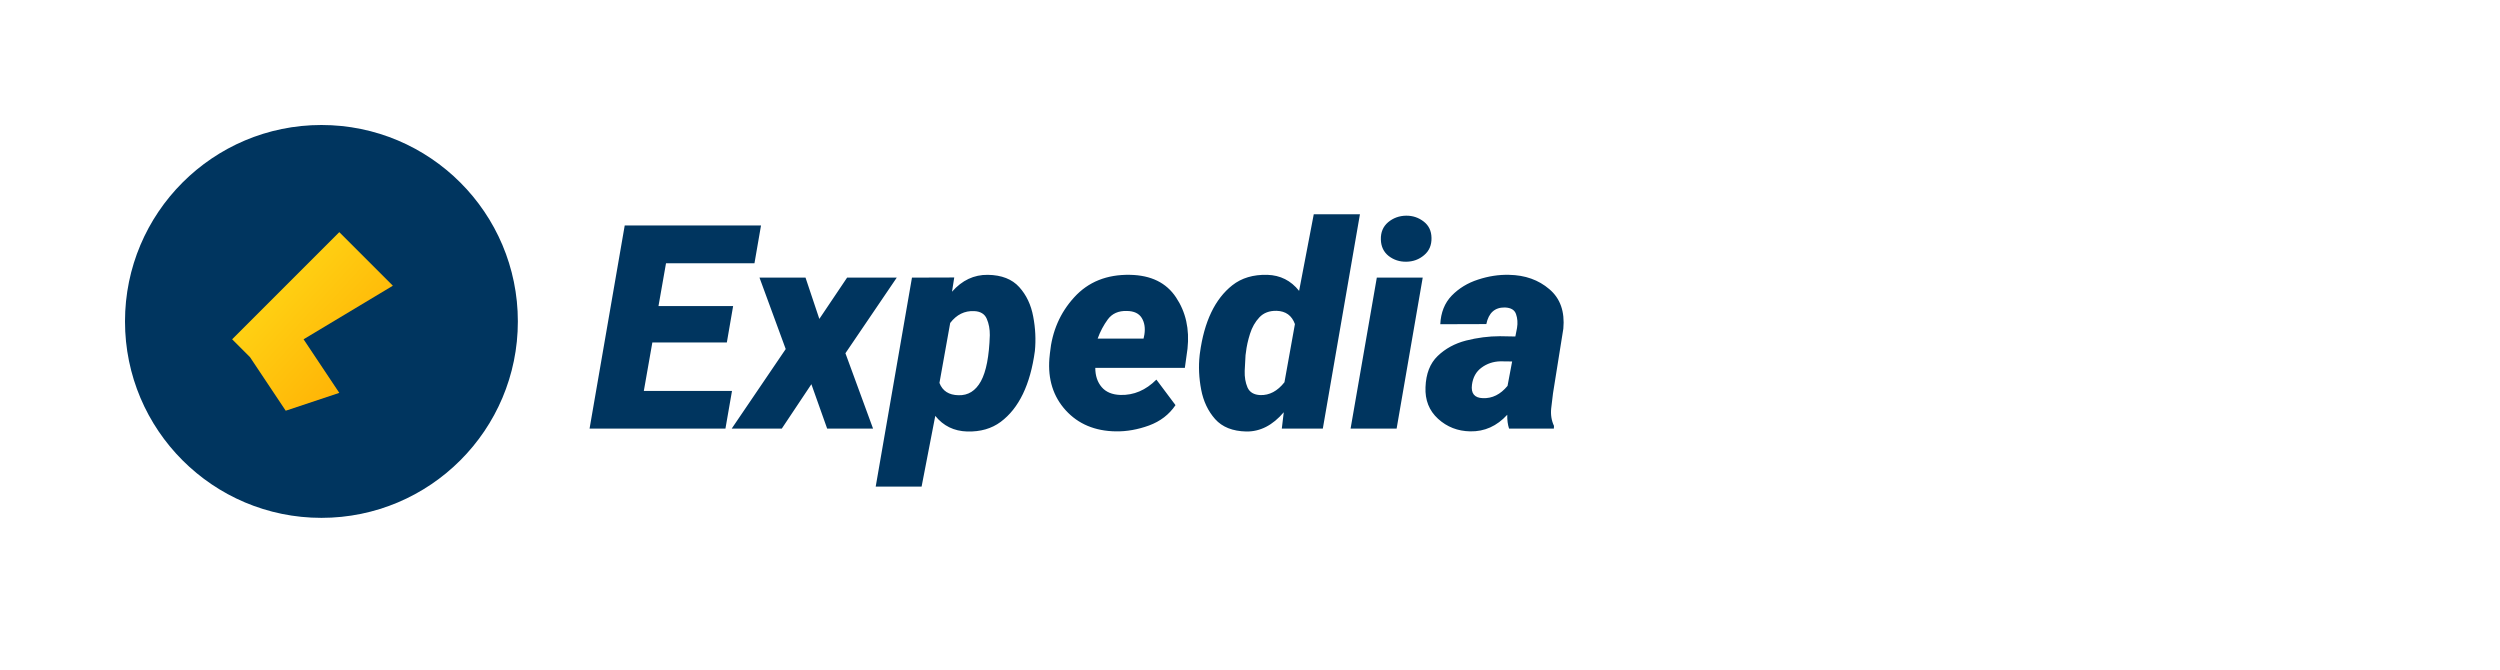
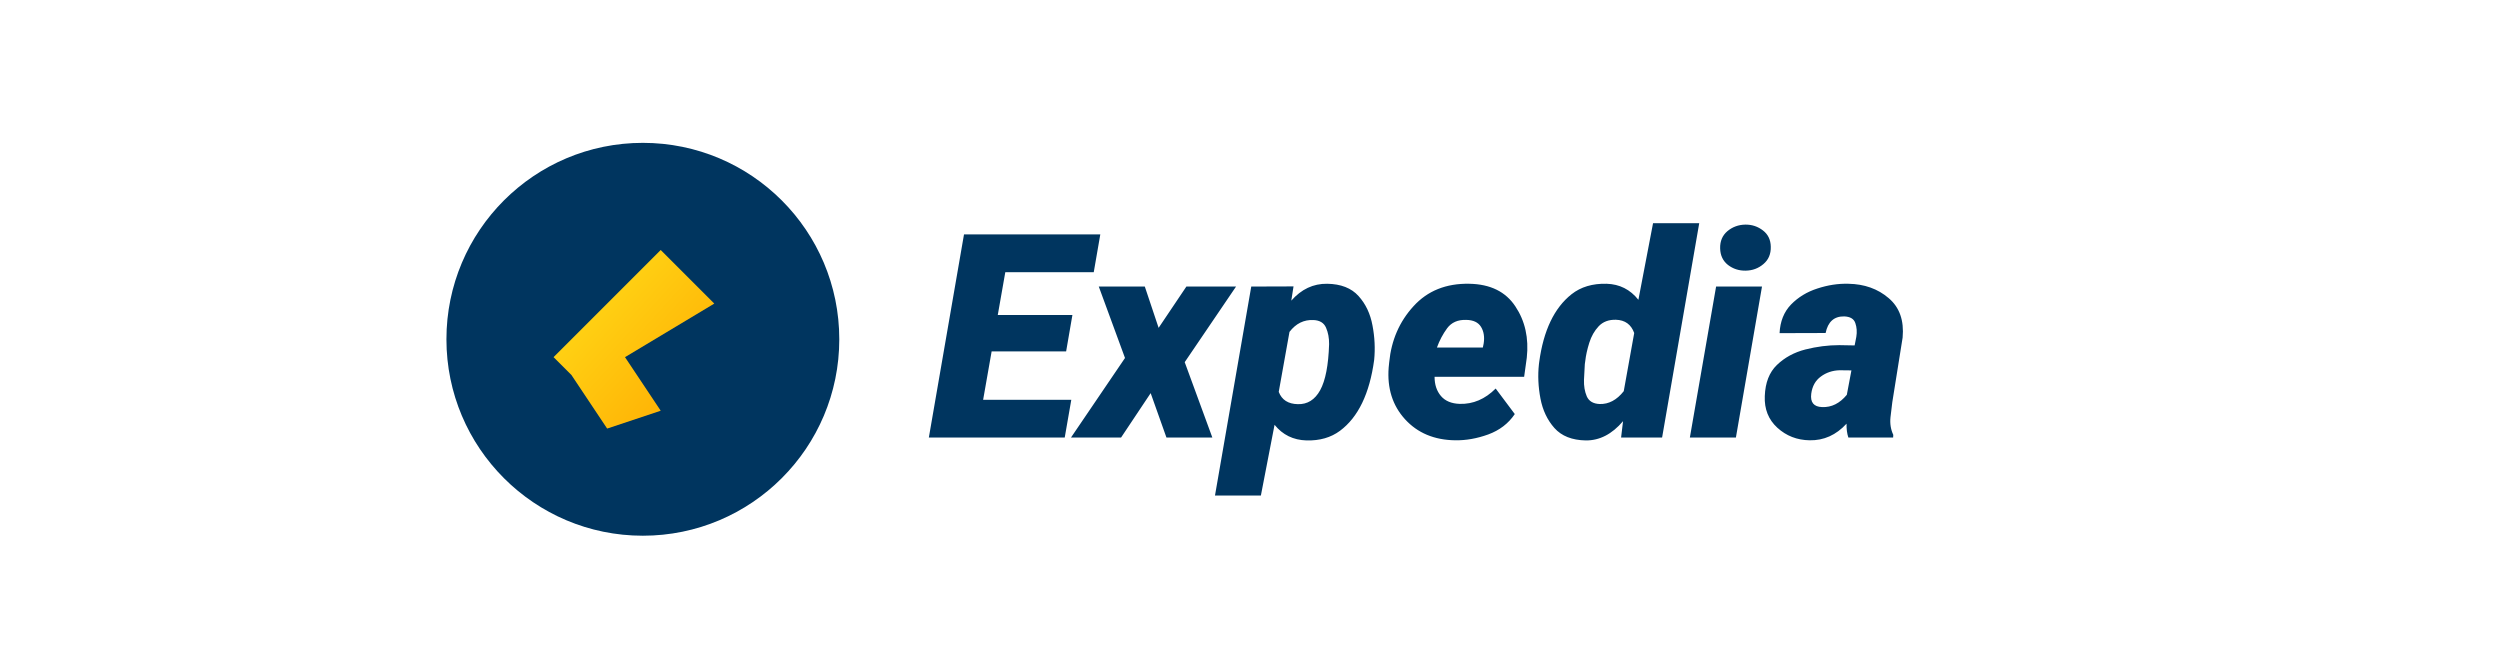
<svg xmlns="http://www.w3.org/2000/svg" viewBox="0 0 280 75" width="280" height="75">
  <defs>
    <linearGradient id="expGrad" x1="0" y1="0" x2="1" y2="1">
      <stop offset="0%" stop-color="#FFE11B" />
      <stop offset="100%" stop-color="#FFA800" />
    </linearGradient>
  </defs>
-   <g transform="translate(10, 10)">
+   <g transform="translate(46, 12)">
    <circle cx="26" cy="26" r="22" fill="#00355F" />
    <path d="M16 28 L28 16 L34 22 L24 28 L28 34 L22 36 L18 30 Z" fill="url(#expGrad)" />
  </g>
-   <text x="66" y="48" font-family="'Segoe UI', Roboto, Helvetica, Arial, sans-serif" font-weight="900" font-style="italic" font-size="32" fill="#00355F">Expedia</text>
+   <text x="104" y="49" font-family="'Segoe UI', Roboto, Helvetica, Arial, sans-serif" font-weight="900" font-style="italic" font-size="32" fill="#00355F">Expedia</text>
</svg>
